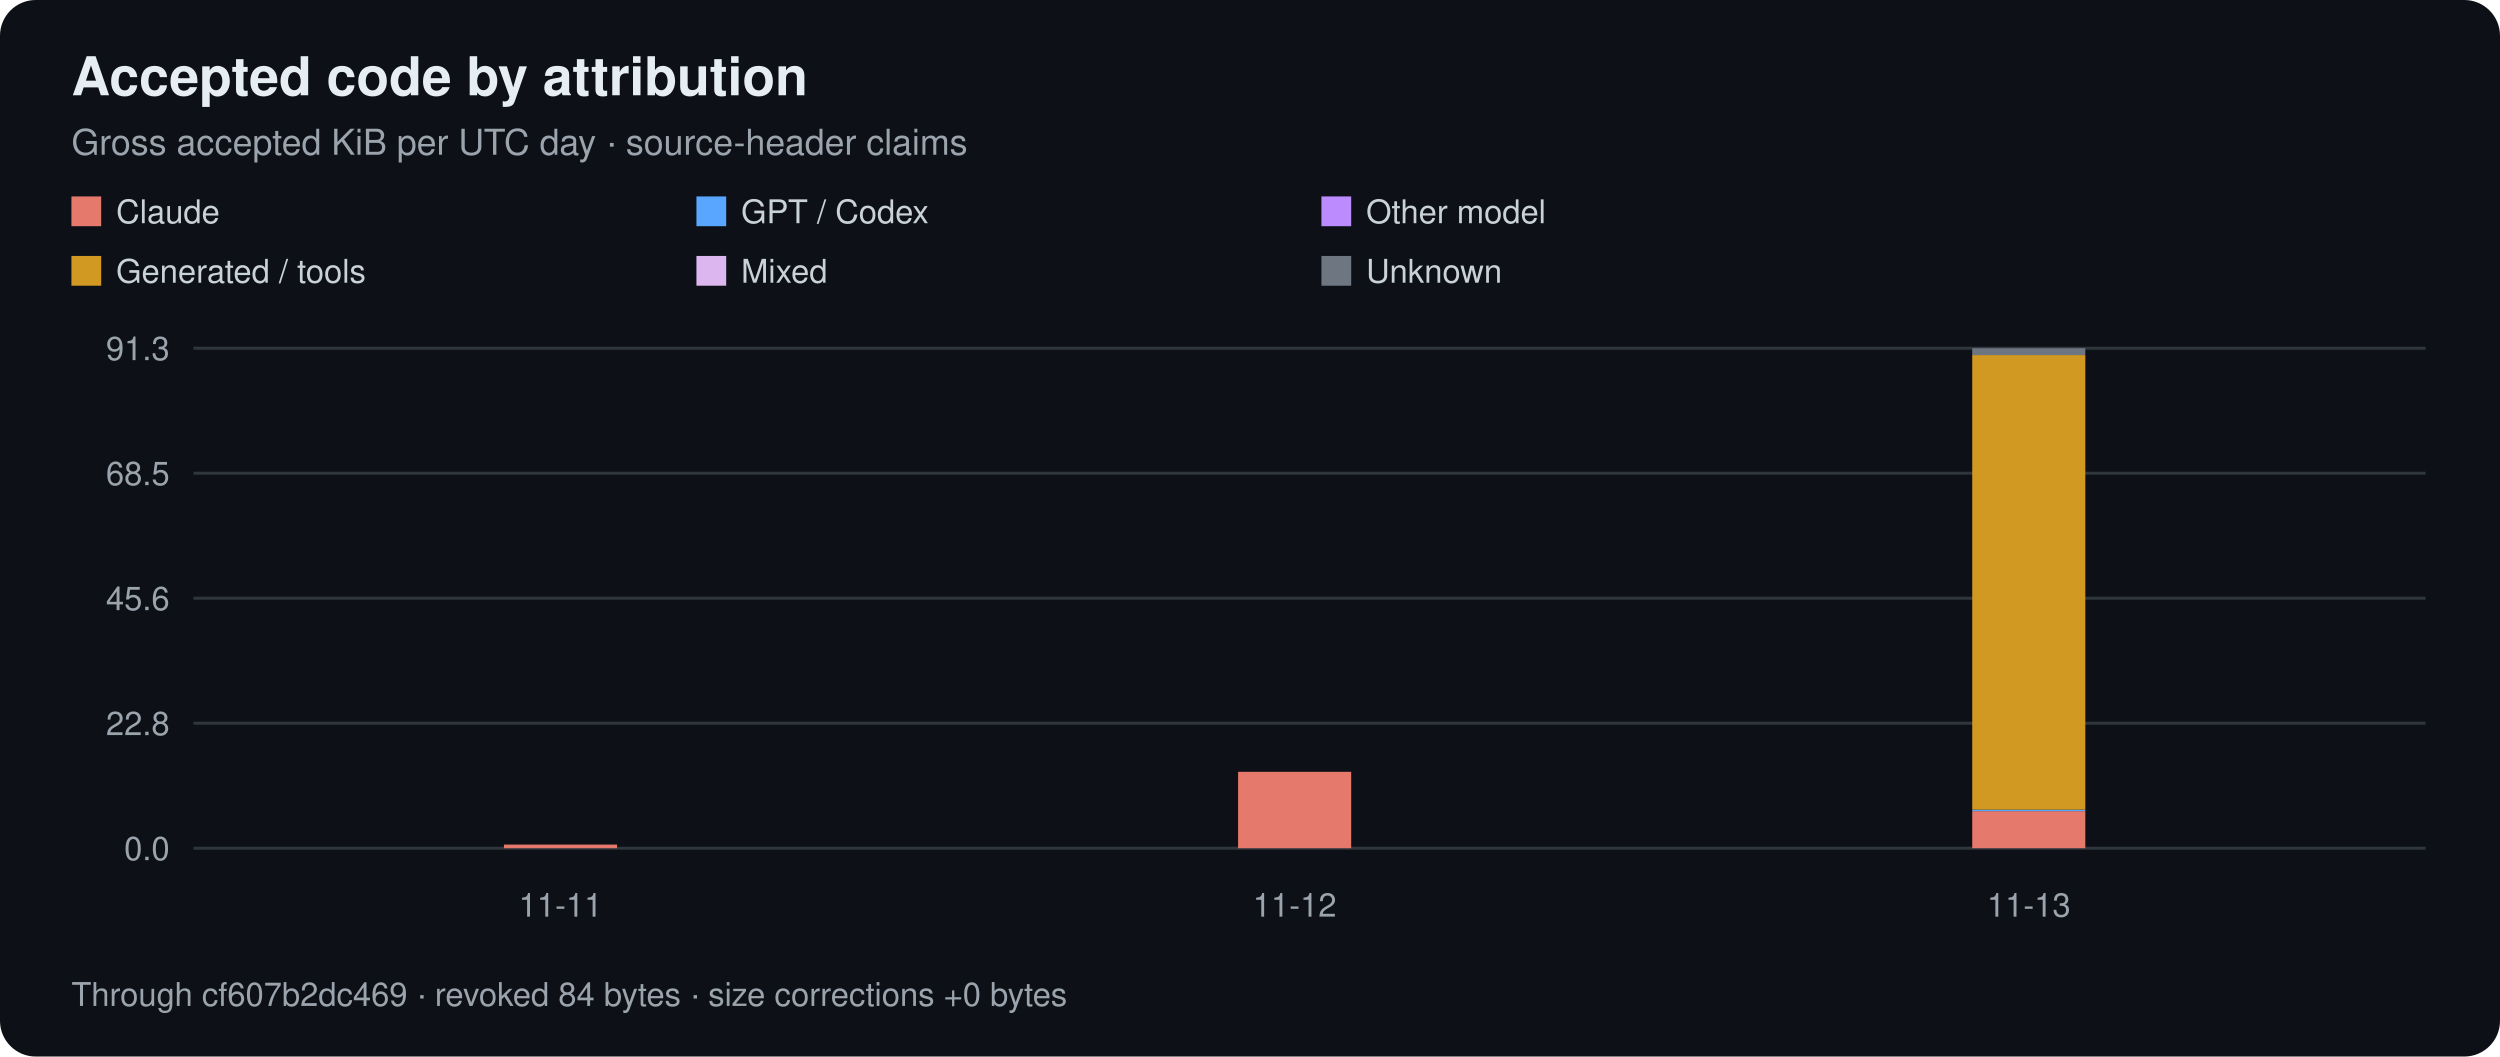
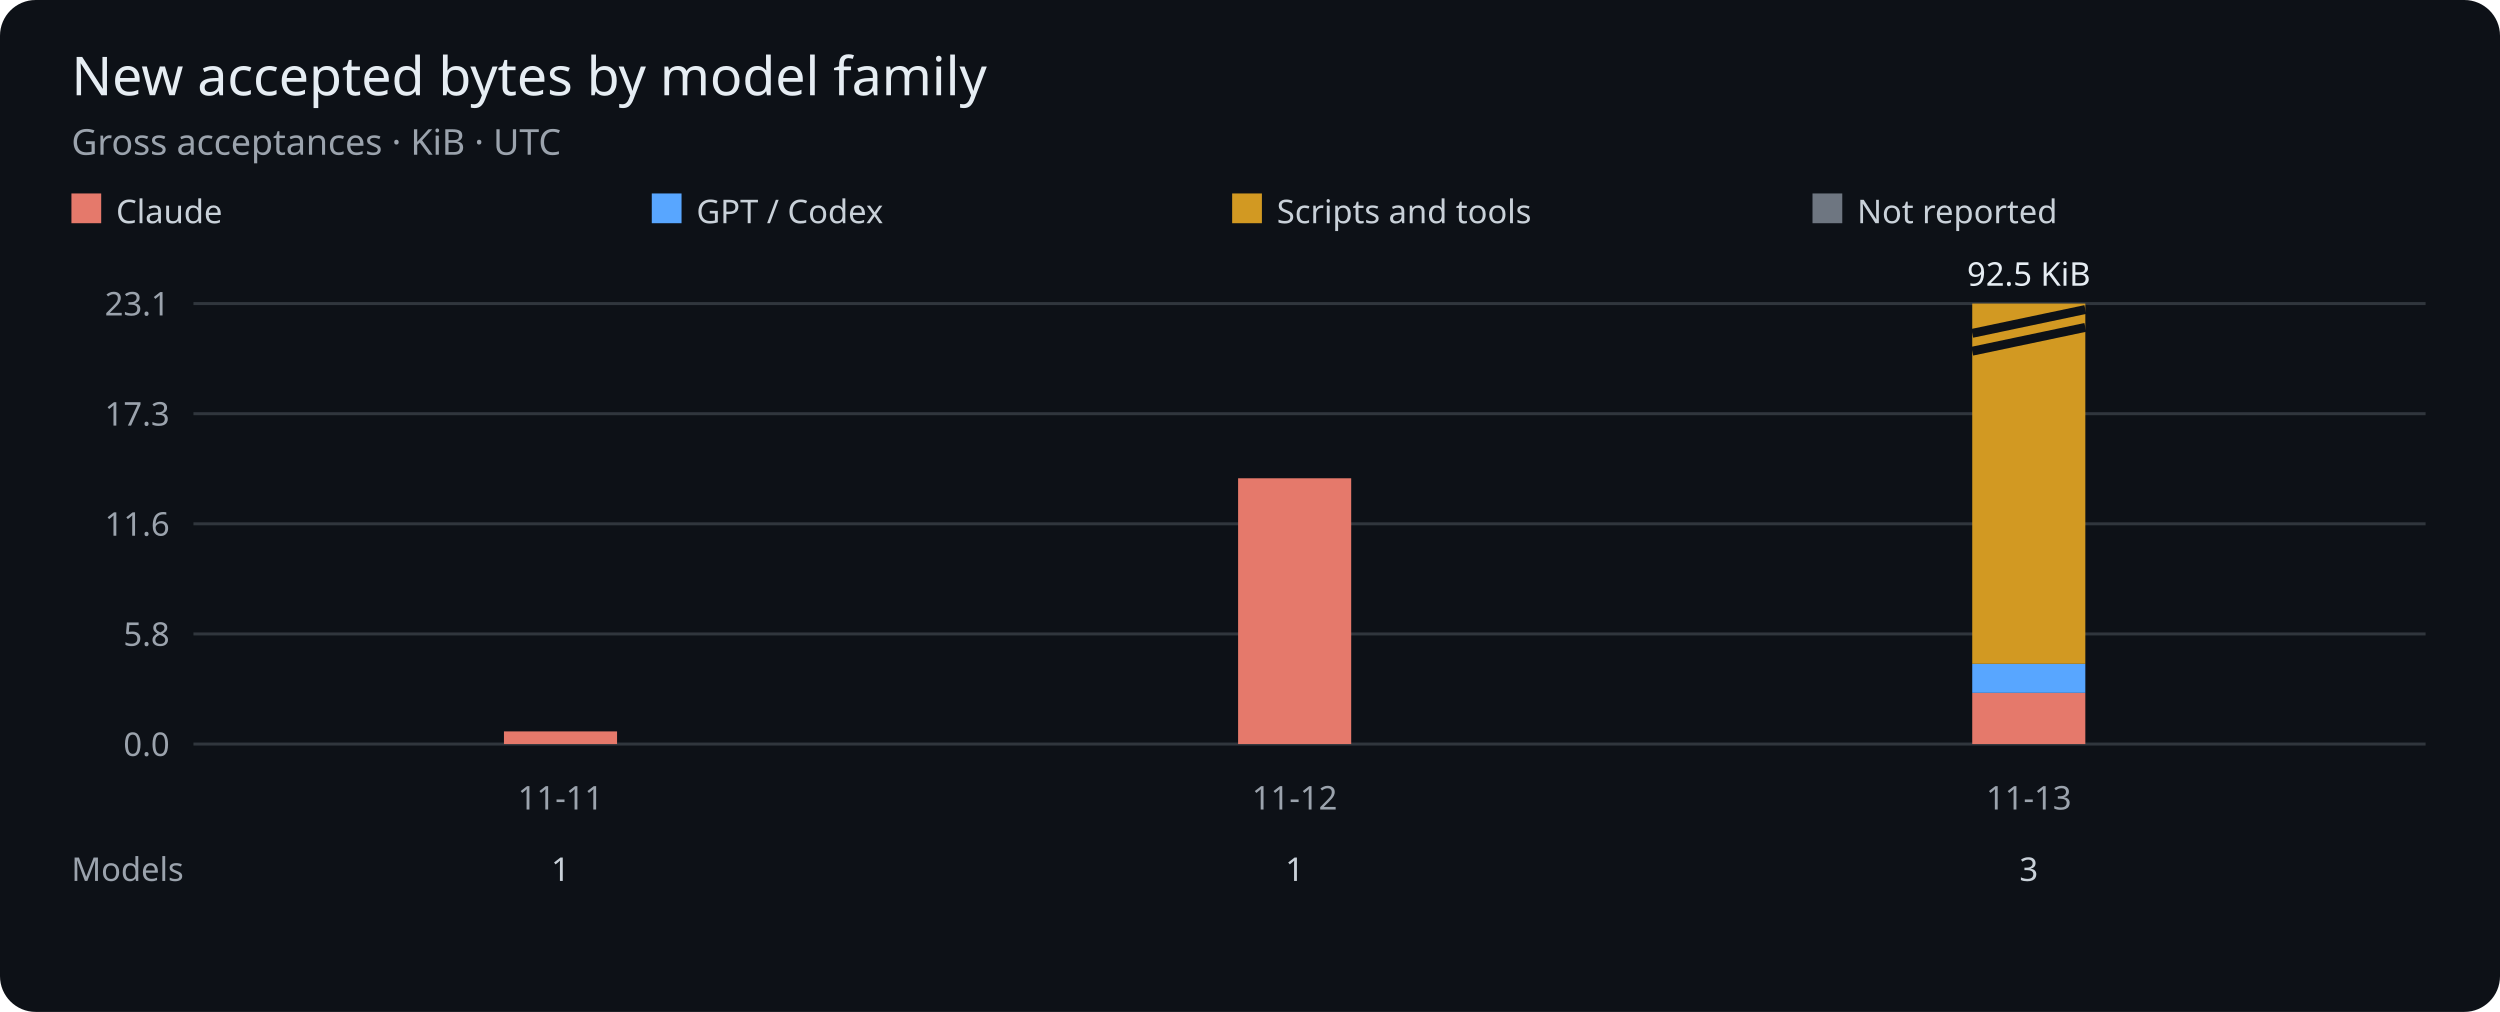
- <svg xmlns="http://www.w3.org/2000/svg" viewBox="0 0 840 355" role="img" aria-labelledby="title desc">
-   <rect width="840" height="355" rx="12" fill="#0d1117" />
-   <g font-family="-apple-system,BlinkMacSystemFont,Segoe UI,Helvetica,Arial,sans-serif">
-     <text x="24" y="32" fill="#e6edf3" font-size="18" font-weight="700">Accepted code by attribution</text>
-     <text x="24" y="52" fill="#9ba3ad" font-size="12">Gross accepted KiB per UTC day · source-header claims</text>
-     <rect x="24" y="66" width="10" height="10" fill="#e5796b" />
+ <svg xmlns="http://www.w3.org/2000/svg" viewBox="0 0 840 340" role="img" aria-label="Gross accepted bytes per UTC day by model family">
+   <rect width="840" height="340" rx="12" fill="#0d1117" />
+   <g font-family="sans-serif">
+     <text x="24" y="32" fill="#e6edf3" font-size="18">New accepted bytes by model family</text>
+     <text x="24" y="52" fill="#9ba3ad" font-size="12">Gross acceptances · KiB · UTC</text>
+     <rect x="24" y="65" width="10" height="10" fill="#e5796b" />
    <text x="39" y="75" fill="#c9d1d9" font-size="11">Claude</text>
-     <rect x="234" y="66" width="10" height="10" fill="#58a6ff" />
-     <text x="249" y="75" fill="#c9d1d9" font-size="11">GPT / Codex</text>
-     <rect x="444" y="66" width="10" height="10" fill="#bc8cff" />
-     <text x="459" y="75" fill="#c9d1d9" font-size="11">Other model</text>
-     <rect x="24" y="86" width="10" height="10" fill="#d29922" />
-     <text x="39" y="95" fill="#c9d1d9" font-size="11">Generated / tools</text>
-     <rect x="234" y="86" width="10" height="10" fill="#dbb6ef" />
-     <text x="249" y="95" fill="#c9d1d9" font-size="11">Mixed</text>
-     <rect x="444" y="86" width="10" height="10" fill="#6e7681" />
-     <text x="459" y="95" fill="#c9d1d9" font-size="11">Unknown</text>
-     <path d="M65 285H815" stroke="#30363d" />
-     <text x="57" y="289" fill="#9ba3ad" font-size="11" text-anchor="end">0.0</text>
-     <path d="M65 243H815" stroke="#30363d" />
-     <text x="57" y="247" fill="#9ba3ad" font-size="11" text-anchor="end">22.8</text>
-     <path d="M65 201H815" stroke="#30363d" />
-     <text x="57" y="205" fill="#9ba3ad" font-size="11" text-anchor="end">45.6</text>
-     <path d="M65 159H815" stroke="#30363d" />
-     <text x="57" y="163" fill="#9ba3ad" font-size="11" text-anchor="end">68.5</text>
-     <path d="M65 117H815" stroke="#30363d" />
-     <text x="57" y="121" fill="#9ba3ad" font-size="11" text-anchor="end">91.3</text>
-     <rect x="169.33" y="283.78" width="38.00" height="1.22" fill="#e5796b" />
-     <text x="188.33" y="308" fill="#9ba3ad" font-size="11" text-anchor="middle">11-11</text>
-     <rect x="416.00" y="259.33" width="38.00" height="25.67" fill="#e5796b" />
-     <text x="435.00" y="308" fill="#9ba3ad" font-size="11" text-anchor="middle">11-12</text>
-     <rect x="662.67" y="272.54" width="38.00" height="12.46" fill="#e5796b" />
-     <rect x="662.67" y="272.04" width="38.00" height="0.50" fill="#58a6ff" />
-     <rect x="662.67" y="119.30" width="38.00" height="152.74" fill="#d29922" />
-     <rect x="662.67" y="117.00" width="38.00" height="2.30" fill="#6e7681" />
-     <text x="681.67" y="308" fill="#9ba3ad" font-size="11" text-anchor="middle">11-13</text>
-     <text x="24" y="338" fill="#9ba3ad" font-size="11">Through cf607b2dc469 · revoked 84 bytes · size corrections +0 bytes</text>
+     <rect x="219" y="65" width="10" height="10" fill="#58a6ff" />
+     <text x="234" y="75" fill="#c9d1d9" font-size="11">GPT / Codex</text>
+     <rect x="414" y="65" width="10" height="10" fill="#d29922" />
+     <text x="429" y="75" fill="#c9d1d9" font-size="11">Scripts and tools</text>
+     <rect x="609" y="65" width="10" height="10" fill="#6e7681" />
+     <text x="624" y="75" fill="#c9d1d9" font-size="11">Not reported</text>
+     <path d="M65 250H815" stroke="#30363d" />
+     <text x="57" y="254" fill="#9ba3ad" font-size="11" text-anchor="end">0.0</text>
+     <path d="M65 213H815" stroke="#30363d" />
+     <text x="57" y="217" fill="#9ba3ad" font-size="11" text-anchor="end">5.8</text>
+     <path d="M65 176H815" stroke="#30363d" />
+     <text x="57" y="180" fill="#9ba3ad" font-size="11" text-anchor="end">11.6</text>
+     <path d="M65 139H815" stroke="#30363d" />
+     <text x="57" y="143" fill="#9ba3ad" font-size="11" text-anchor="end">17.3</text>
+     <path d="M65 102H815" stroke="#30363d" />
+     <text x="57" y="106" fill="#9ba3ad" font-size="11" text-anchor="end">23.1</text>
+     <rect x="169.33" y="245.75" width="38.00" height="4.25" fill="#e5796b" />
+     <text x="188.33" y="272" fill="#9ba3ad" font-size="11" text-anchor="middle">11-11</text>
+     <text x="188.33" y="296" fill="#c9d1d9" font-size="11" text-anchor="middle">1</text>
+     <rect x="416.00" y="160.70" width="38.00" height="89.30" fill="#e5796b" />
+     <text x="435.00" y="272" fill="#9ba3ad" font-size="11" text-anchor="middle">11-12</text>
+     <text x="435.00" y="296" fill="#c9d1d9" font-size="11" text-anchor="middle">1</text>
+     <rect x="662.67" y="232.79" width="38.00" height="17.21" fill="#e5796b" />
+     <rect x="662.67" y="223.04" width="38.00" height="9.75" fill="#58a6ff" />
+     <rect x="662.67" y="102.00" width="38.00" height="121.04" fill="#d29922" />
+     <path d="M662.67 112 l38.00 -8 M662.67 118 l38.00 -8" stroke="#0d1117" stroke-width="3" />
+     <text x="681.67" y="96" fill="#e6edf3" font-size="11" text-anchor="middle">92.5 KiB</text>
+     <text x="681.67" y="272" fill="#9ba3ad" font-size="11" text-anchor="middle">11-13</text>
+     <text x="681.67" y="296" fill="#c9d1d9" font-size="11" text-anchor="middle">3</text>
+     <text x="24" y="296" fill="#9ba3ad" font-size="11">Models</text>
  </g>
</svg>
